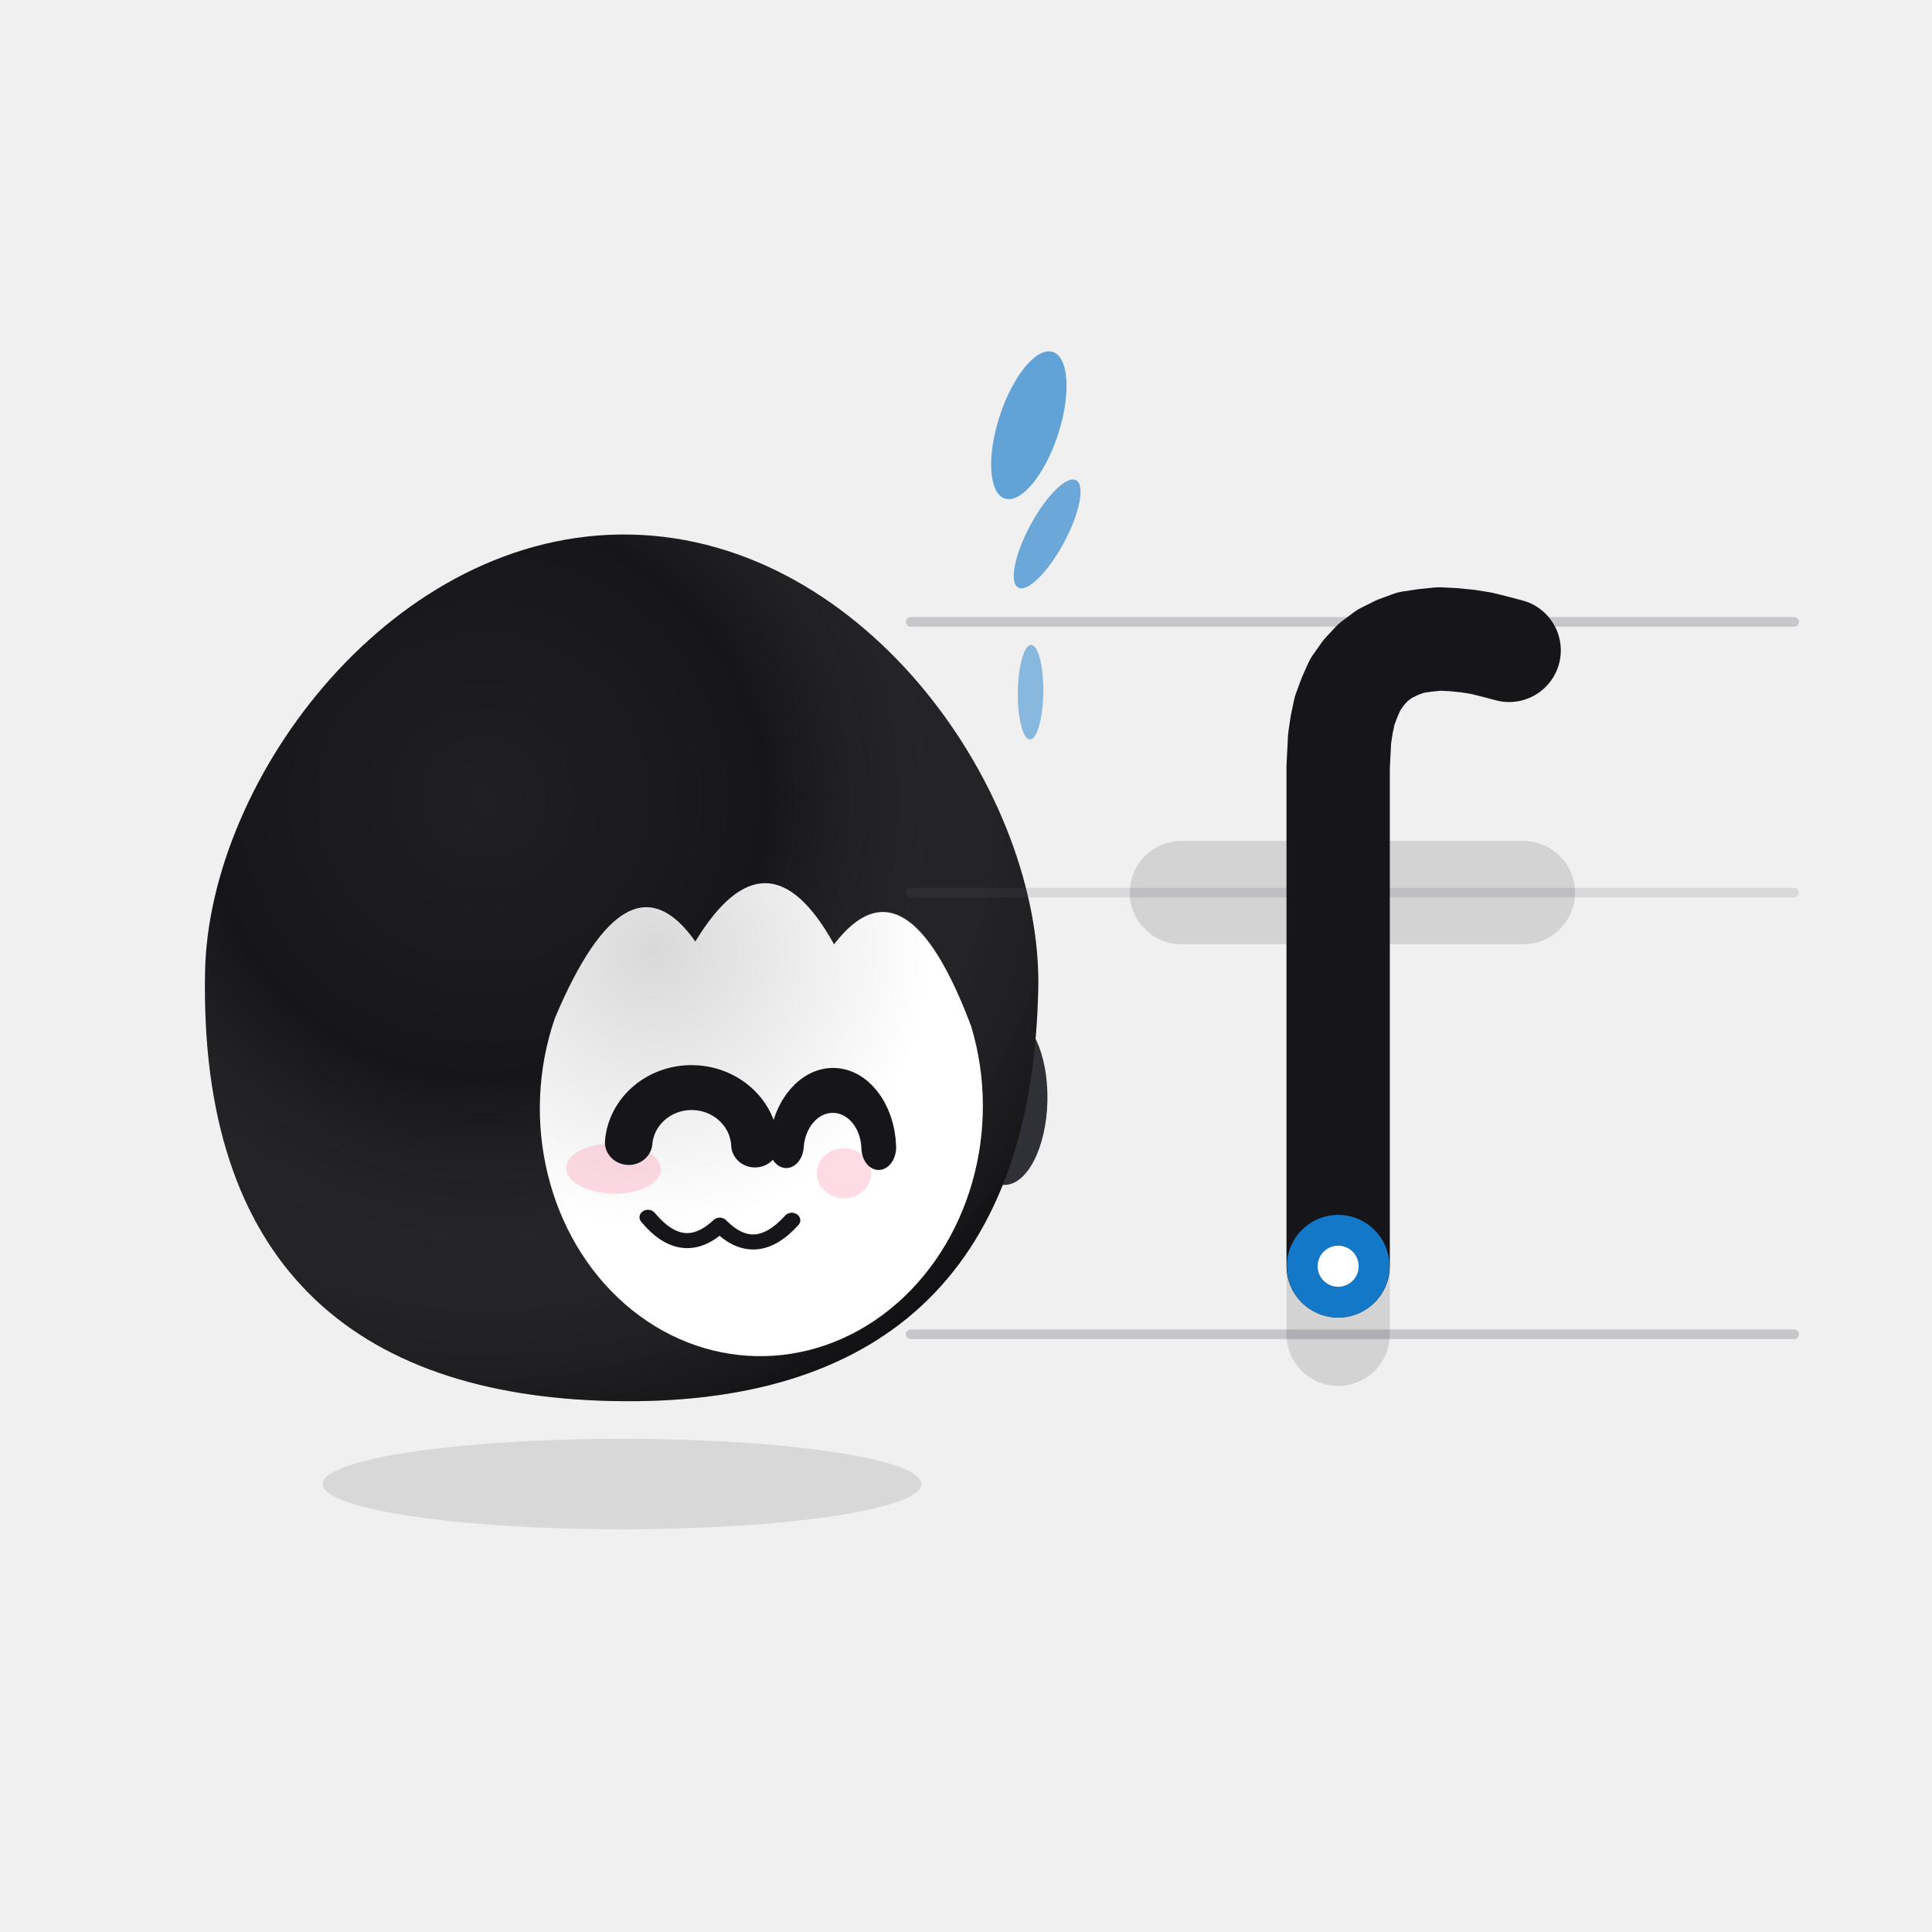
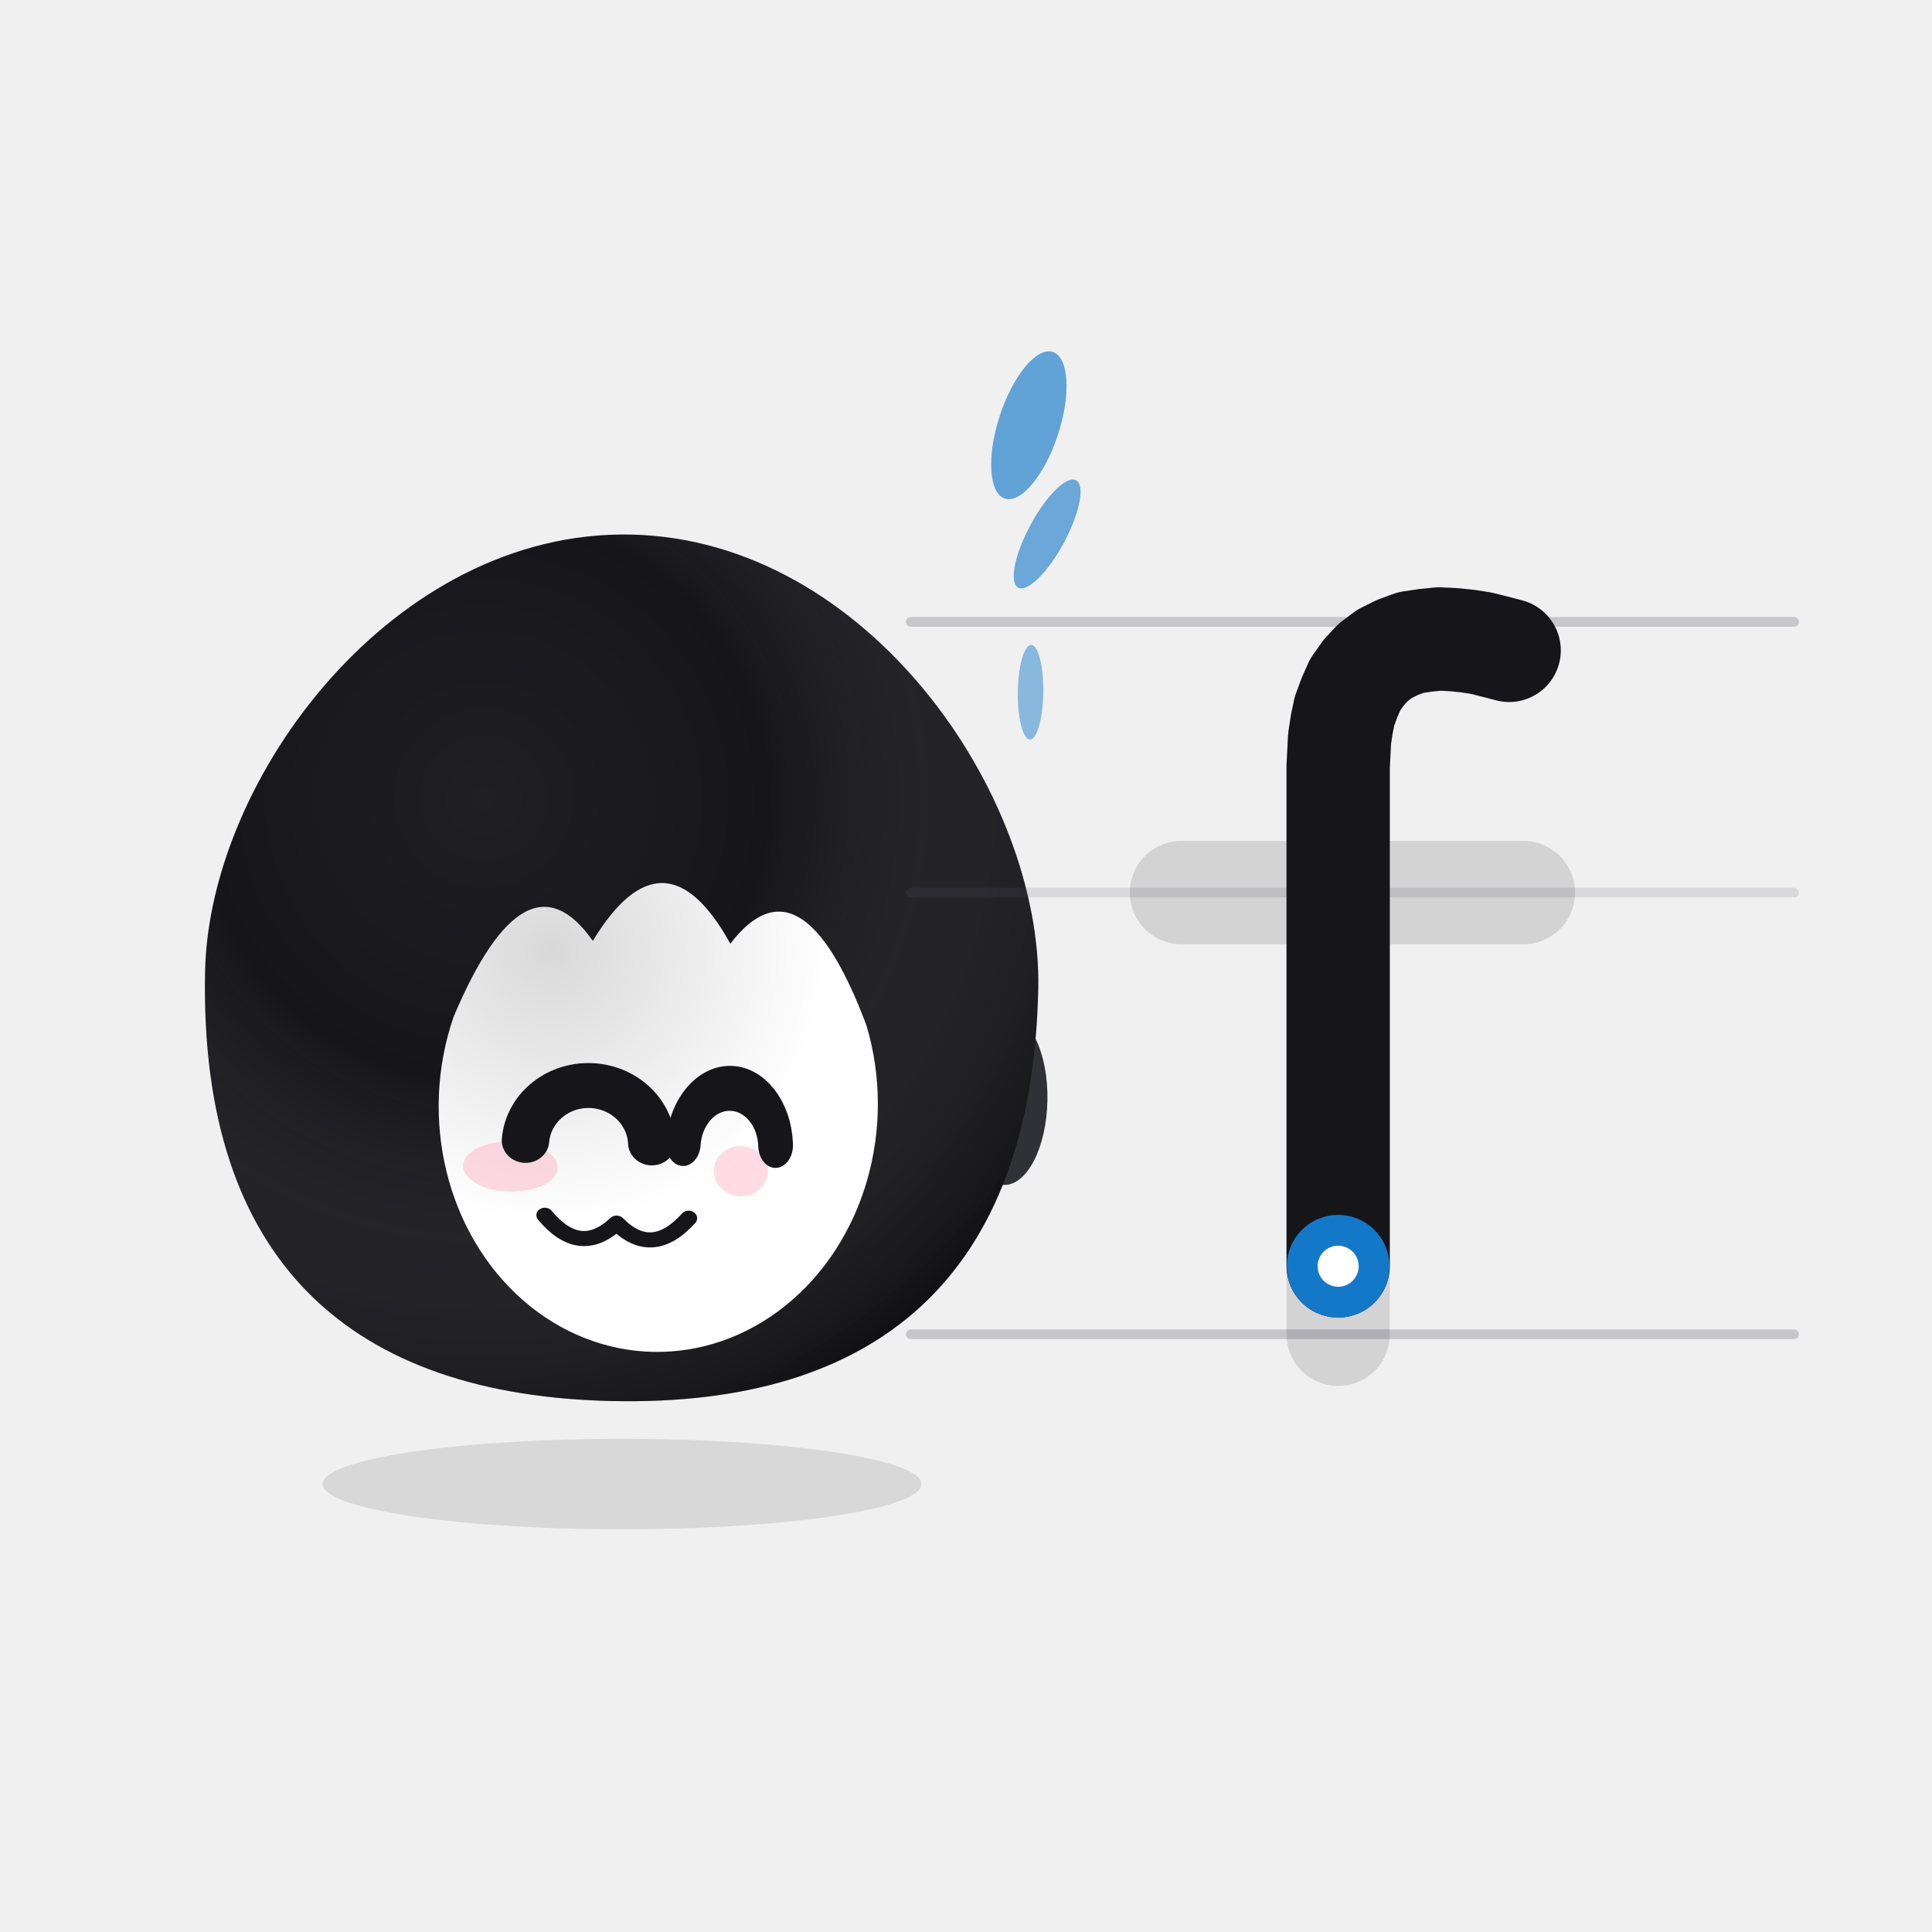
<svg xmlns="http://www.w3.org/2000/svg" width="320" height="320" viewBox="0 0 320 320">
  <defs>
    <radialGradient id="bg0" gradientUnits="userSpaceOnUse" cx="-34" cy="-40" r="162" fx="-34" fy="-40">
      <stop offset="0" stop-color="rgba(255,255,255,0.043)" />
      <stop offset="0.42" stop-color="rgba(255,255,255,0)" />
      <stop offset="1" stop-color="rgba(0,0,0,0.272)" />
    </radialGradient>
    <clipPath id="bc1">
      <path d="M0 -102.44C55.94 -102.44 98.5 -43.025 98.5 2.868C98.5 71.708 61.733 102.44 0 102.44C-61.733 102.44 -98.5 71.708 -98.5 2.868C-98.5 -43.025 -55.94 -102.44 0 -102.44ZM-6.798 -96.152C45.227 -96.152 84.807 -39.708 84.807 3.891C84.807 69.288 50.614 98.484 -6.798 98.484C-64.21 98.484 -98.403 69.288 -98.403 3.891C-98.403 -39.708 -58.822 -96.152 -6.798 -96.152Z" transform="matrix(0.69 0.014 -0.014 0.69 103.007 160.301)" />
    </clipPath>
    <clipPath id="bc2">
-       <path d="M84.093 12.336C92.126 37.142 84.724 64.933 65.885 80.697C47.045 96.461 21.235 96.461 2.396 80.697C-16.443 64.933 -23.845 37.142 -15.812 12.336Q0.838 -29.354 17.489 -6.663Q34.14 -35.343 50.791 -6.663Q67.442 -29.354 84.093 12.336Z" transform="matrix(0.69 0.014 -0.014 0.69 103.007 160.301)" />
+       <path d="M58.914 12.514C66.877 37.104 59.539 64.653 40.864 80.28C22.188 95.907 -3.397 95.907 -22.072 80.28C-40.747 64.653 -48.085 37.104 -40.122 12.514Q-23.616 -28.813 -7.11 -6.32Q9.396 -34.75 25.902 -6.32Q42.408 -28.813 58.914 12.514Z" transform="matrix(0.69 0.014 -0.014 0.69 103.007 160.301)" />
    </clipPath>
-     <radialGradient id="bg1" gradientUnits="userSpaceOnUse" cx="7.561" cy="-4.273" r="110.536" fx="7.561" fy="-4.273">
+     <radialGradient id="bg1" gradientUnits="userSpaceOnUse" cx="-16.952" cy="-3.951" r="109.574" fx="-16.952" fy="-3.951">
      <stop offset="0" stop-color="rgba(0,0,0,0.15)" />
      <stop offset="0.6" stop-color="rgba(0,0,0,0)" />
    </radialGradient>
    <clipPath id="bc3">
-       <path d="M84.093 12.336C92.126 37.142 84.724 64.933 65.885 80.697C47.045 96.461 21.235 96.461 2.396 80.697C-16.443 64.933 -23.845 37.142 -15.812 12.336Q0.838 -29.354 17.489 -6.663Q34.14 -35.343 50.791 -6.663Q67.442 -29.354 84.093 12.336Z" transform="matrix(0.69 0.014 -0.014 0.69 103.007 160.301)" />
+       <path d="M58.914 12.514C66.877 37.104 59.539 64.653 40.864 80.28C22.188 95.907 -3.397 95.907 -22.072 80.28C-40.747 64.653 -48.085 37.104 -40.122 12.514Q-23.616 -28.813 -7.11 -6.32Q9.396 -34.75 25.902 -6.32Q42.408 -28.813 58.914 12.514Z" transform="matrix(0.69 0.014 -0.014 0.69 103.007 160.301)" />
    </clipPath>
    <clipPath id="bc4">
-       <path d="M84.093 12.336C92.126 37.142 84.724 64.933 65.885 80.697C47.045 96.461 21.235 96.461 2.396 80.697C-16.443 64.933 -23.845 37.142 -15.812 12.336Q0.838 -29.354 17.489 -6.663Q34.14 -35.343 50.791 -6.663Q67.442 -29.354 84.093 12.336Z" transform="matrix(0.69 0.014 -0.014 0.69 103.007 160.301)" />
+       <path d="M58.914 12.514C66.877 37.104 59.539 64.653 40.864 80.28C22.188 95.907 -3.397 95.907 -22.072 80.28C-40.747 64.653 -48.085 37.104 -40.122 12.514Q-23.616 -28.813 -7.11 -6.32Q9.396 -34.75 25.902 -6.32Q42.408 -28.813 58.914 12.514Z" transform="matrix(0.69 0.014 -0.014 0.69 103.007 160.301)" />
    </clipPath>
  </defs>
  <path d="M-10.84 126C-10.84 132.075 -43.438 137 -83.649 137C-123.86 137 -156.457 132.075 -156.457 126C-156.457 119.925 -123.86 115 -83.649 115C-43.438 115 -10.84 119.925 -10.84 126" fill="rgba(22,22,26,0.13)" fill-opacity="0.862" transform="matrix(0.681 0 0 0.681 160 160)" />
  <path d="M3.062 0C3.062 6.271 1.691 11.355 0 11.355C-1.691 11.355 -3.062 6.271 -3.062 0C-3.062 -6.271 -1.691 -11.355 0 -11.355C1.691 -11.355 3.062 -6.271 3.062 0" fill="#1478C9" fill-opacity="0.468" transform="matrix(0.69 0.009 -0.009 0.69 170.693 114.656)" />
  <path d="M-10.215 -10.816C-8.289 -8.119 -9.498 -3.956 -12.914 -1.517C-16.33 0.922 -20.66 0.713 -22.585 -1.984C-24.511 -4.681 -23.302 -8.844 -19.886 -11.283C-16.47 -13.722 -12.14 -13.513 -10.215 -10.816" fill="#2A2A31" fill-opacity="0.963" transform="matrix(0.402 0.008 -0.014 0.69 166.571 182.19)" />
  <path d="M17.2 0C17.2 11.267 9.499 20.4 0 20.4C-9.499 20.4 -17.2 11.267 -17.2 0C-17.2 -11.267 -9.499 -20.4 0 -20.4C9.499 -20.4 17.2 -11.267 17.2 0" fill="#2A2A31" fill-opacity="0.963" transform="matrix(0.402 0.008 -0.014 0.69 166.571 182.19)" />
  <path d="M-6.798 -97.634C46.019 -97.634 86.202 -40.33 86.202 3.932C86.202 70.326 51.489 99.966 -6.798 99.966C-65.084 99.966 -99.798 70.326 -99.798 3.932C-99.798 -40.33 -59.614 -97.634 -6.798 -97.634Z" fill="#16161A" transform="matrix(0.69 0.014 -0.014 0.69 103.007 160.301)" />
  <path d="M0 -104C56.792 -104 100 -43.68 100 2.912C100 72.8 62.674 104 0 104C-62.674 104 -100 72.8 -100 2.912C-100 -43.68 -56.792 -104 0 -104Z" fill="#16161A" transform="matrix(0.69 0.014 -0.014 0.69 103.007 160.301)" />
  <path d="M0 -104C56.792 -104 100 -43.68 100 2.912C100 72.8 62.674 104 0 104C-62.674 104 -100 72.8 -100 2.912C-100 -43.68 -56.792 -104 0 -104ZM-6.798 -97.634C46.019 -97.634 86.202 -40.33 86.202 3.932C86.202 70.326 51.489 99.966 -6.798 99.966C-65.084 99.966 -99.798 70.326 -99.798 3.932C-99.798 -40.33 -59.614 -97.634 -6.798 -97.634Z" fill="url(#bg0)" transform="matrix(0.69 0.014 -0.014 0.69 103.007 160.301)" />
  <g clip-path="url(#bc1)">
-     <path d="M84.093 12.336C92.126 37.142 84.724 64.933 65.885 80.697C47.045 96.461 21.235 96.461 2.396 80.697C-16.443 64.933 -23.845 37.142 -15.812 12.336Q0.838 -29.354 17.489 -6.663Q34.14 -35.343 50.791 -6.663Q67.442 -29.354 84.093 12.336Z" fill="#FFFFFF" transform="matrix(0.69 0.014 -0.014 0.69 103.007 160.301)" />
+     <path d="M58.914 12.514C66.877 37.104 59.539 64.653 40.864 80.28C22.188 95.907 -3.397 95.907 -22.072 80.28C-40.747 64.653 -48.085 37.104 -40.122 12.514Q-23.616 -28.813 -7.11 -6.32Q9.396 -34.75 25.902 -6.32Q42.408 -28.813 58.914 12.514Z" fill="#FFFFFF" transform="matrix(0.69 0.014 -0.014 0.69 103.007 160.301)" />
    <g clip-path="url(#bc2)">
-       <path d="M84.093 12.336C92.126 37.142 84.724 64.933 65.885 80.697C47.045 96.461 21.235 96.461 2.396 80.697C-16.443 64.933 -23.845 37.142 -15.812 12.336Q0.838 -29.354 17.489 -6.663Q34.14 -35.343 50.791 -6.663Q67.442 -29.354 84.093 12.336Z" fill="url(#bg1)" transform="matrix(0.69 0.014 -0.014 0.69 103.007 160.301)" />
+       <path d="M58.914 12.514C66.877 37.104 59.539 64.653 40.864 80.28C22.188 95.907 -3.397 95.907 -22.072 80.28C-40.747 64.653 -48.085 37.104 -40.122 12.514Q-23.616 -28.813 -7.11 -6.32Q9.396 -34.75 25.902 -6.32Q42.408 -28.813 58.914 12.514Z" fill="url(#bg1)" transform="matrix(0.69 0.014 -0.014 0.69 103.007 160.301)" />
    </g>
    <g clip-path="url(#bc3)">
-       <path d="M11.5 0C11.5 3.866 6.351 7 0 7C-6.351 7 -11.5 3.866 -11.5 0C-11.5 -3.866 -6.351 -7 0 -7C6.351 -7 11.5 -3.866 11.5 0" fill="rgba(255,138,168,0.42)" fill-opacity="0.7" transform="matrix(0.682 0.014 -0.012 0.593 101.628 193.569)" />
-       <path d="M11.5 0C11.5 3.866 6.351 7 0 7C-6.351 7 -11.5 3.866 -11.5 0C-11.5 -3.866 -6.351 -7 0 -7C6.351 -7 11.5 -3.866 11.5 0" fill="rgba(255,138,168,0.42)" fill-opacity="0.7" transform="matrix(0.391 0.008 -0.012 0.593 139.787 194.331)" />
+       <path d="M11.5 0C11.5 3.866 6.351 7 0 7C-6.351 7 -11.5 3.866 -11.5 0C-11.5 -3.866 -6.351 -7 0 -7C6.351 -7 11.5 -3.866 11.5 0" fill="rgba(255,138,168,0.42)" fill-opacity="0.7" transform="matrix(0.682 0.014 -0.012 0.593 84.544 193.227)" />
+       <path d="M11.5 0C11.5 3.866 6.351 7 0 7C-6.351 7 -11.5 3.866 -11.5 0C-11.5 -3.866 -6.351 -7 0 -7C6.351 -7 11.5 -3.866 11.5 0" fill="rgba(255,138,168,0.42)" fill-opacity="0.7" transform="matrix(0.391 0.008 -0.012 0.593 122.703 193.99)" />
    </g>
    <g clip-path="url(#bc4)">
-       <path d="M-15.968 -1.005C-15.438 -9.434 -8.446 -16 0 -16C8.446 -16 15.438 -9.434 15.968 -1.005" fill="none" stroke="#16161A" stroke-width="12" stroke-linecap="round" stroke-linejoin="round" transform="matrix(0.655 0.013 -0.012 0.62 114.571 190.06)" />
-       <path d="M-15.968 -1.005C-15.438 -9.434 -8.446 -16 0 -16C8.446 -16 15.438 -9.434 15.968 -1.005" fill="none" stroke="#16161A" stroke-width="12" stroke-linecap="round" stroke-linejoin="round" transform="matrix(0.479 0.01 -0.012 0.62 137.892 190.527)" />
-       <path d="M-20.4 -3.57Q-10.2 9.69 0 -1.53Q10.2 9.69 20.4 -3.57" fill="none" stroke="#16161A" stroke-width="4.8" stroke-linecap="round" stroke-linejoin="round" transform="matrix(0.584 0.012 -0.01 0.519 119.202 203.721)" />
+       <path d="M-15.968 -1.005C-15.438 -9.434 -8.446 -16 0 -16C8.446 -16 15.438 -9.434 15.968 -1.005" fill="none" stroke="#16161A" stroke-width="12" stroke-linecap="round" stroke-linejoin="round" transform="matrix(0.655 0.013 -0.012 0.62 97.487 189.719)" />
+       <path d="M-15.968 -1.005C-15.438 -9.434 -8.446 -16 0 -16C8.446 -16 15.438 -9.434 15.968 -1.005" fill="none" stroke="#16161A" stroke-width="12" stroke-linecap="round" stroke-linejoin="round" transform="matrix(0.479 0.01 -0.012 0.62 120.809 190.185)" />
+       <path d="M-20.4 -3.57Q-10.2 9.69 0 -1.53Q10.2 9.69 20.4 -3.57" fill="none" stroke="#16161A" stroke-width="4.8" stroke-linecap="round" stroke-linejoin="round" transform="matrix(0.584 0.012 -0.01 0.519 102.119 203.38)" />
    </g>
  </g>
  <path d="M7.338 0C7.338 10.22 4.053 18.505 0 18.505C-4.053 18.505 -7.338 10.22 -7.338 0C-7.338 -10.22 -4.053 -18.505 0 -18.505C4.053 -18.505 7.338 -10.22 7.338 0" fill="#1478C9" fill-opacity="0.644" transform="matrix(0.656 0.215 -0.215 0.656 170.41 70.436)" />
  <path d="M4.536 0C4.536 8.077 2.505 14.624 0 14.624C-2.505 14.624 -4.536 8.077 -4.536 0C-4.536 -8.077 -2.505 -14.624 0 -14.624C2.505 -14.624 4.536 -8.077 4.536 0" fill="#1478C9" fill-opacity="0.603" transform="matrix(0.608 0.328 -0.328 0.608 173.439 88.435)" />
  <path d="M-73.16 -59L73.16 -59" fill="none" stroke="#5C5C6E" stroke-width="1.6" stroke-linecap="round" stroke-linejoin="round" stroke-opacity="0.28" transform="matrix(1 0 0 1 224 162)" />
  <path d="M-73.16 -14.16L73.16 -14.16" fill="none" stroke="#5C5C6E" stroke-width="1.6" stroke-linecap="round" stroke-linejoin="round" stroke-opacity="0.15" transform="matrix(1 0 0 1 224 162)" />
  <path d="M-73.16 59L73.16 59" fill="none" stroke="#5C5C6E" stroke-width="1.6" stroke-linecap="round" stroke-linejoin="round" stroke-opacity="0.28" transform="matrix(1 0 0 1 224 162)" />
  <path d="M0.22 -0.46L0.201 -0.465L0.181 -0.47L0.162 -0.473L0.142 -0.475L0.122 -0.476L0.102 -0.474L0.082 -0.471L0.063 -0.464L0.045 -0.455L0.029 -0.443L0.016 -0.429L0.004 -0.412L-0.004 -0.394L-0.011 -0.375L-0.015 -0.356L-0.018 -0.336L-0.019 -0.316L-0.02 -0.296L-0.02 -0.276L-0.02 -0.256L-0.02 -0.236L-0.02 -0.216L-0.02 -0.196L-0.02 -0.176L-0.02 -0.156L-0.02 -0.136L-0.02 -0.116L-0.02 -0.096L-0.02 -0.076L-0.02 -0.056L-0.02 -0.036L-0.02 -0.016L-0.02 0.004L-0.02 0.024L-0.02 0.044L-0.02 0.064L-0.02 0.084L-0.02 0.104L-0.02 0.124L-0.02 0.144L-0.02 0.164L-0.02 0.184L-0.02 0.204L-0.02 0.224L-0.02 0.244L-0.02 0.264L-0.02 0.284L-0.02 0.304L-0.02 0.324L-0.02 0.344L-0.02 0.364L-0.02 0.384L-0.02 0.404L-0.02 0.424L-0.02 0.444L-0.02 0.464L-0.02 0.484L-0.02 0.5" fill="none" stroke="rgba(22,22,26,0.13)" stroke-width="0.145" stroke-linecap="round" stroke-linejoin="round" transform="matrix(118 0 0 118 224 162)" />
  <path d="M-0.24 -0.12L-0.22 -0.12L-0.2 -0.12L-0.18 -0.12L-0.16 -0.12L-0.14 -0.12L-0.12 -0.12L-0.1 -0.12L-0.08 -0.12L-0.06 -0.12L-0.04 -0.12L-0.02 -0.12L0 -0.12L0.02 -0.12L0.04 -0.12L0.06 -0.12L0.08 -0.12L0.1 -0.12L0.12 -0.12L0.14 -0.12L0.16 -0.12L0.18 -0.12L0.2 -0.12L0.22 -0.12L0.24 -0.12" fill="none" stroke="rgba(22,22,26,0.13)" stroke-width="0.145" stroke-linecap="round" stroke-linejoin="round" transform="matrix(118 0 0 118 224 162)" />
  <path d="M0.22 -0.46L0.201 -0.465L0.181 -0.47L0.162 -0.473L0.142 -0.475L0.122 -0.476L0.102 -0.474L0.082 -0.471L0.063 -0.464L0.045 -0.455L0.029 -0.443L0.016 -0.429L0.004 -0.412L-0.004 -0.394L-0.011 -0.375L-0.015 -0.356L-0.018 -0.336L-0.019 -0.316L-0.02 -0.296L-0.02 -0.276L-0.02 -0.256L-0.02 -0.236L-0.02 -0.216L-0.02 -0.196L-0.02 -0.176L-0.02 -0.156L-0.02 -0.136L-0.02 -0.116L-0.02 -0.096L-0.02 -0.076L-0.02 -0.056L-0.02 -0.036L-0.02 -0.016L-0.02 0.004L-0.02 0.024L-0.02 0.044L-0.02 0.064L-0.02 0.084L-0.02 0.104L-0.02 0.124L-0.02 0.144L-0.02 0.164L-0.02 0.184L-0.02 0.204L-0.02 0.224L-0.02 0.244L-0.02 0.264L-0.02 0.284L-0.02 0.304L-0.02 0.324L-0.02 0.344L-0.02 0.364L-0.02 0.384L-0.02 0.404L-0.02 0.404" fill="none" stroke="#16161A" stroke-width="0.145" stroke-linecap="round" stroke-linejoin="round" transform="matrix(118 0 0 118 224 162)" />
  <path d="M8.5 0C8.5 4.694 4.694 8.5 0 8.5C-4.694 8.5 -8.5 4.694 -8.5 0C-8.5 -4.694 -4.694 -8.5 0 -8.5C4.694 -8.5 8.5 -4.694 8.5 0" fill="#1478C9" transform="matrix(1 0 0 1 221.64 209.728)" />
  <path d="M3.4 0C3.4 1.878 1.878 3.4 0 3.4C-1.878 3.4 -3.4 1.878 -3.4 0C-3.4 -1.878 -1.878 -3.4 0 -3.4C1.878 -3.4 3.4 -1.878 3.4 0" fill="#FFFFFF" transform="matrix(1 0 0 1 221.64 209.728)" />
</svg>
